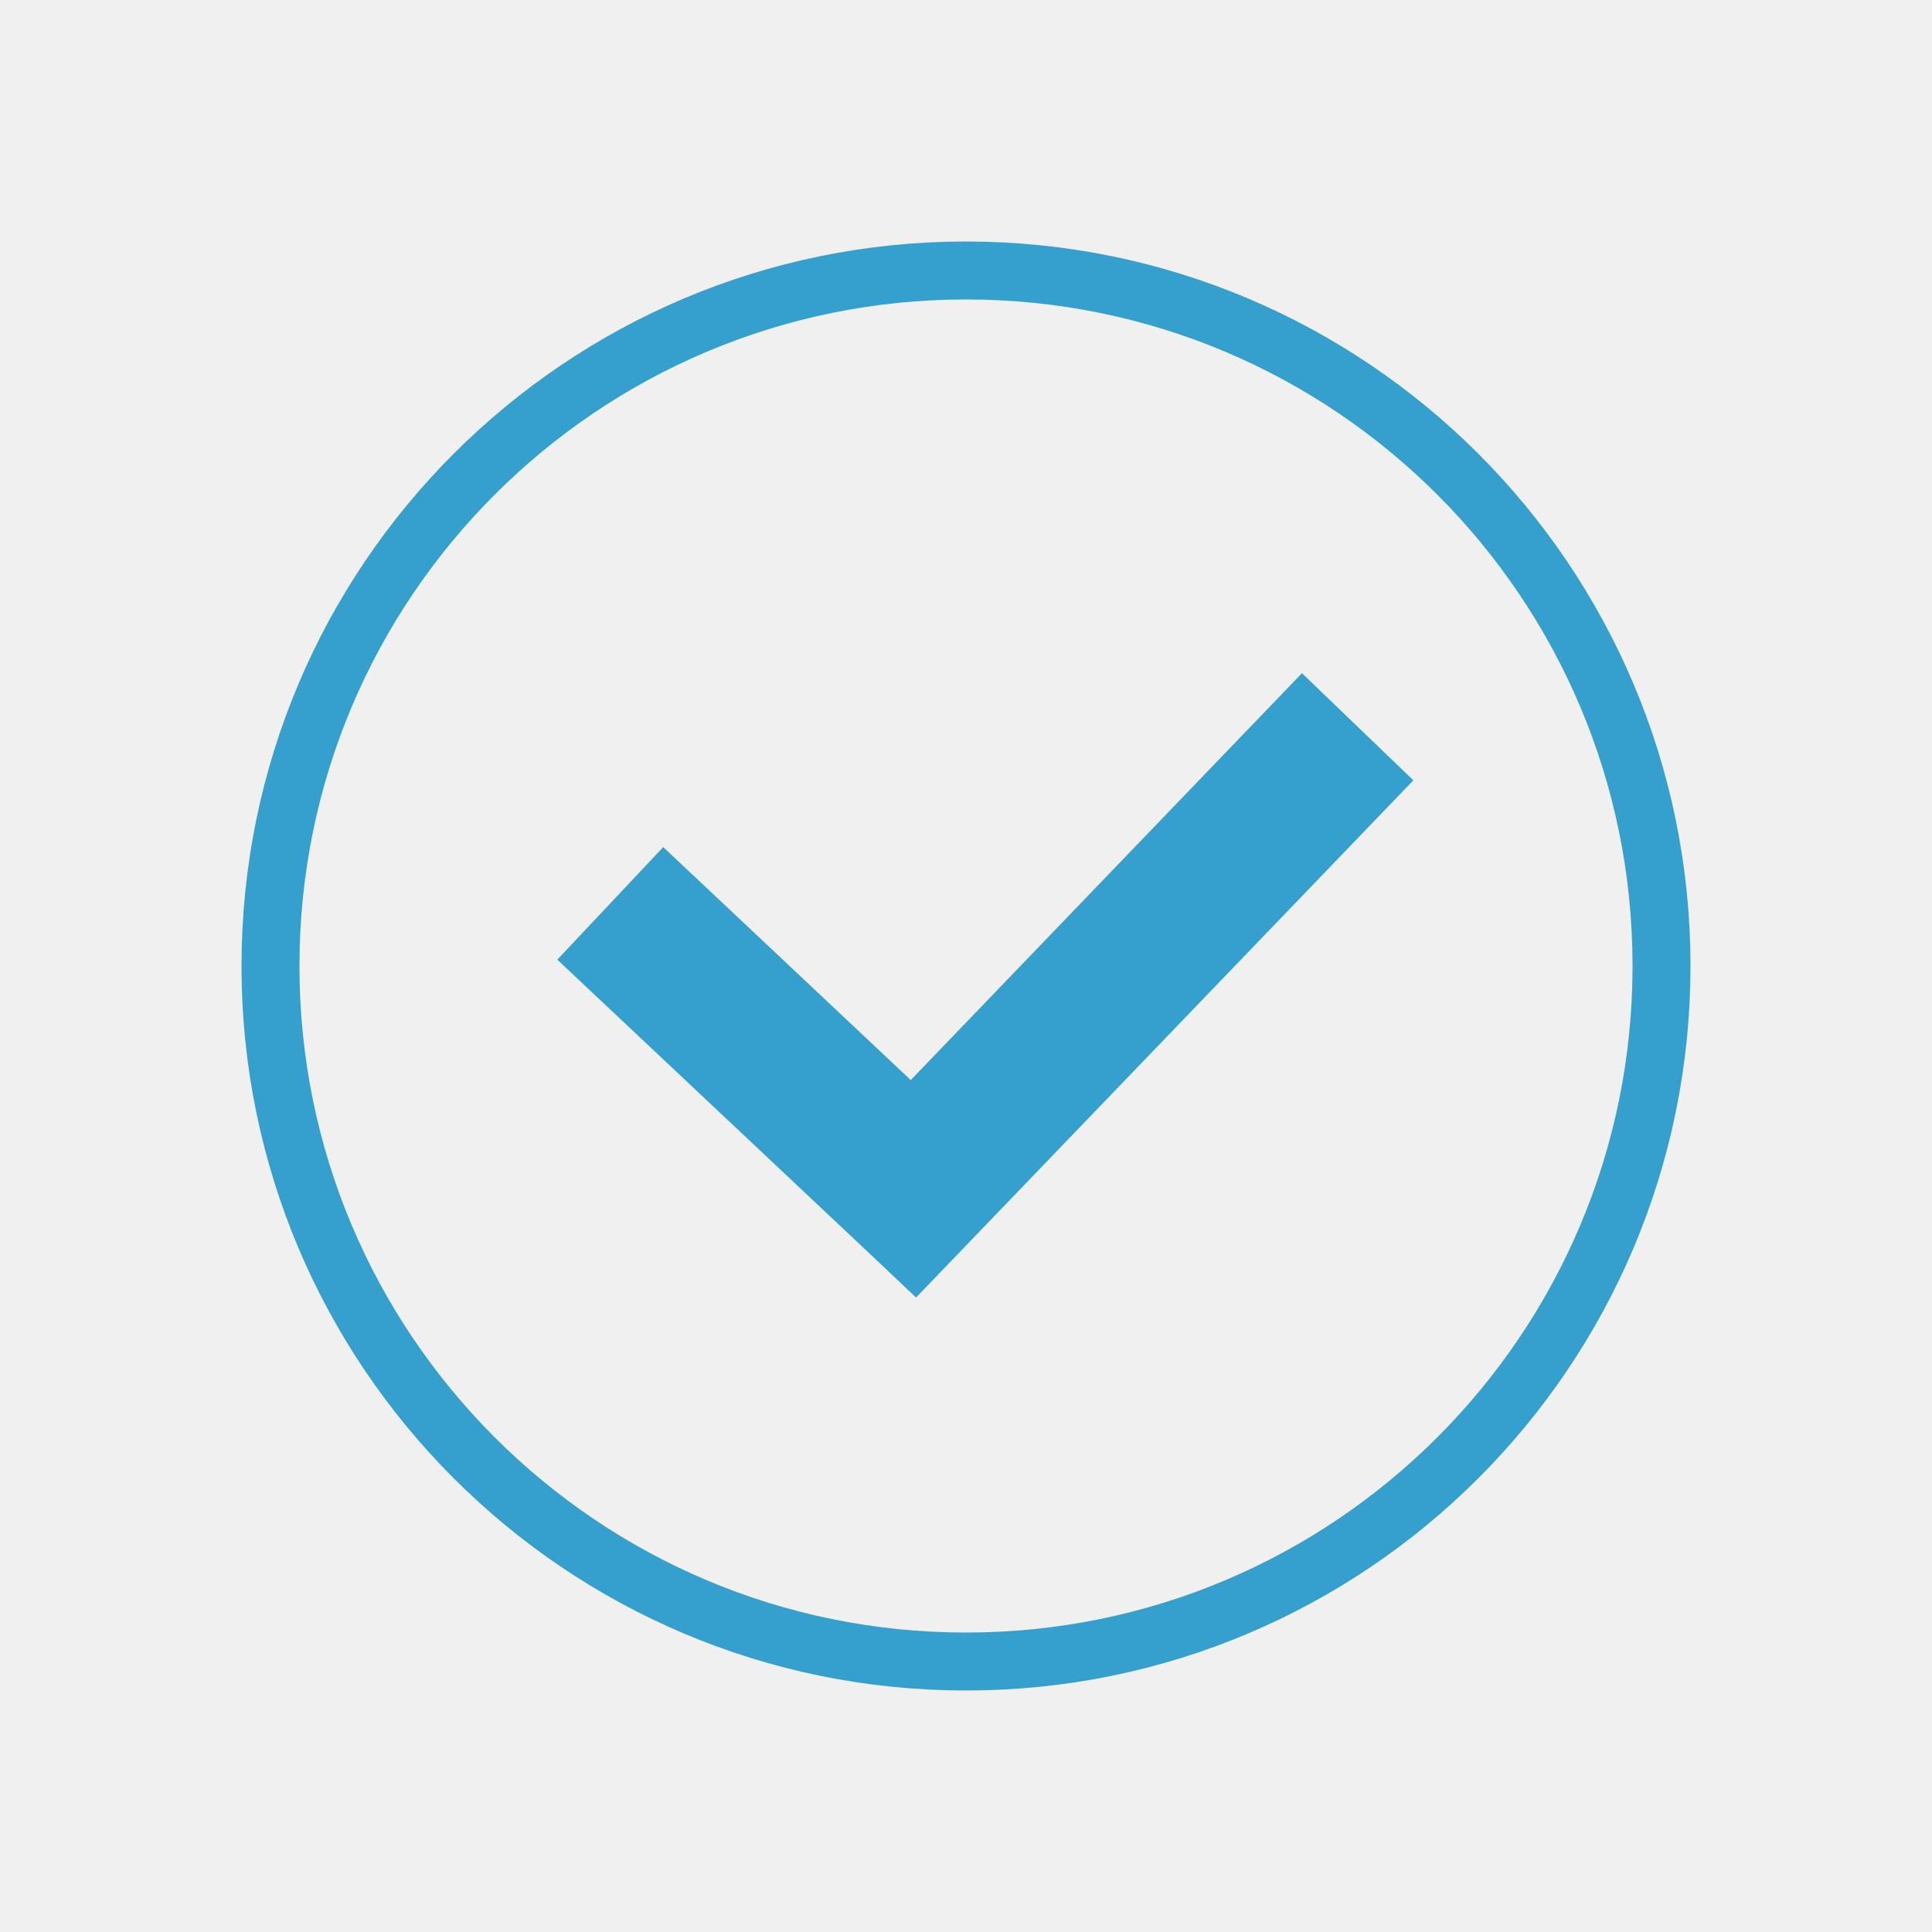
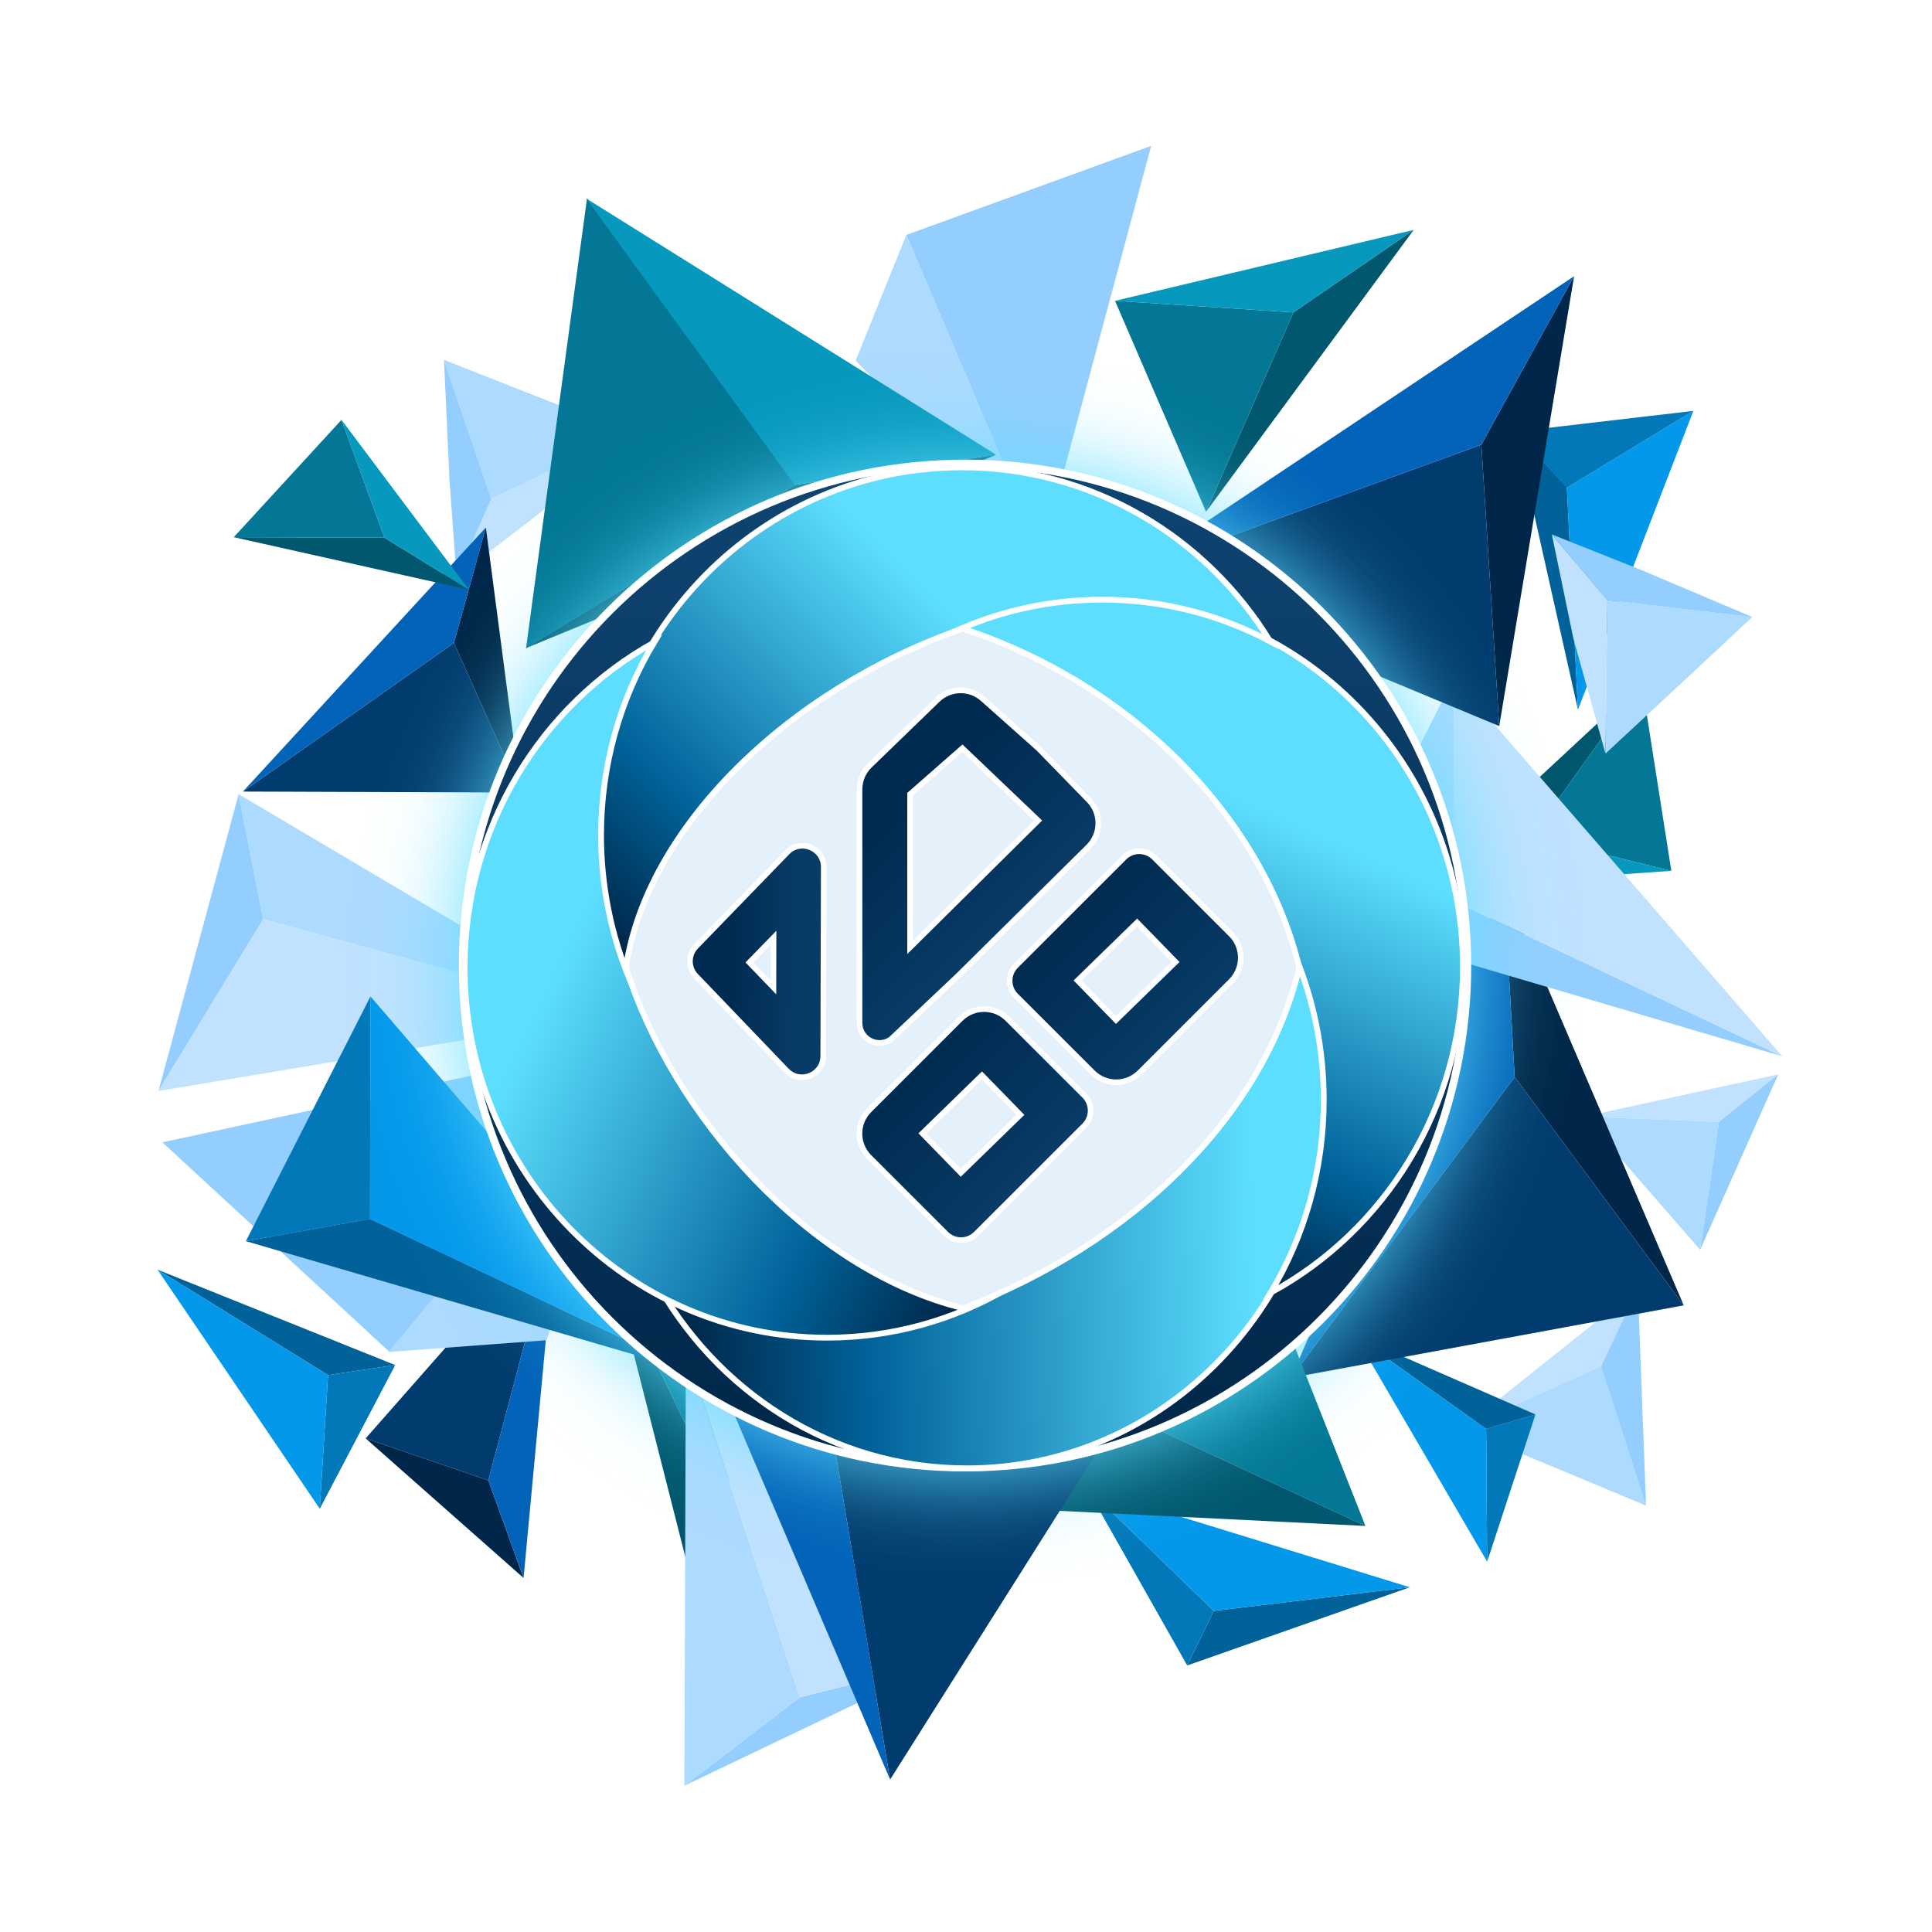
- <svg xmlns="http://www.w3.org/2000/svg" width="100px" height="100px" viewBox="0 0 100 100" version="1.1" style="background: #FFFFFF;">
-   <defs />
-   <g id="Symbols" stroke="none" stroke-width="1" fill="none" fill-rule="evenodd">
-     <g id="rsk-lab" stroke="#359FCE">
-       <g id="R[SK]" transform="translate(14, 14)">
-         <circle id="Oval-1" stroke-width="3" cx="36" cy="36" r="36" />
-         <path d="M20.5,35.5 L32.879,47.151" id="Line" stroke-width="8" stroke-linecap="square" />
-         <path d="M53.5,26.5 L33.303,47.505" id="Line" stroke-width="8" stroke-linecap="square" />
+ <svg xmlns="http://www.w3.org/2000/svg" width="2000px" height="2000px" viewBox="0 0 2000 2000" version="1.1">
+   <defs>
+     <filter x="-14.4%" y="-14.4%" width="128.8%" height="128.9%" filterUnits="objectBoundingBox" id="filter-1">
+       <feGaussianBlur stdDeviation="50" in="SourceGraphic" />
+     </filter>
+     <linearGradient x1="50%" y1="0%" x2="50%" y2="100%" id="linearGradient-2">
+       <stop stop-color="#0F4471" offset="0%" />
+       <stop stop-color="#002749" offset="100%" />
+     </linearGradient>
+     <linearGradient x1="5.849%" y1="76.38%" x2="89.188%" y2="73.884%" id="linearGradient-3">
+       <stop stop-color="#00294C" offset="0%" />
+       <stop stop-color="#006299" offset="30.936%" />
+       <stop stop-color="#5DDEFF" offset="100%" />
+     </linearGradient>
+     <linearGradient x1="71.386%" y1="100%" x2="96.644%" y2="42.398%" id="linearGradient-4">
+       <stop stop-color="#00294C" offset="0%" />
+       <stop stop-color="#006299" offset="30.936%" />
+       <stop stop-color="#5DDEFF" offset="100%" />
+     </linearGradient>
+     <linearGradient x1="7.252%" y1="71.935%" x2="54.303%" y2="23.038%" id="linearGradient-5">
+       <stop stop-color="#00294C" offset="0%" />
+       <stop stop-color="#006299" offset="30.936%" />
+       <stop stop-color="#5DDEFF" offset="100%" />
+     </linearGradient>
+     <linearGradient x1="72.015%" y1="95.926%" x2="5.894%" y2="63.739%" id="linearGradient-6">
+       <stop stop-color="#00294C" offset="0%" />
+       <stop stop-color="#006299" offset="30.936%" />
+       <stop stop-color="#5DDEFF" offset="100%" />
+     </linearGradient>
+     <linearGradient x1="22.907%" y1="28.842%" x2="52.076%" y2="73.392%" id="linearGradient-7">
+       <stop stop-color="#002B50" offset="0%" />
+       <stop stop-color="#083B66" offset="100%" />
+     </linearGradient>
+     <linearGradient x1="23.119%" y1="23.15%" x2="74.729%" y2="74.7%" id="linearGradient-8">
+       <stop stop-color="#002B50" offset="0%" />
+       <stop stop-color="#083B66" offset="100%" />
+     </linearGradient>
+     <linearGradient x1="25.272%" y1="25.3%" x2="76.881%" y2="76.85%" id="linearGradient-9">
+       <stop stop-color="#002B50" offset="0%" />
+       <stop stop-color="#083B66" offset="100%" />
+     </linearGradient>
+     <linearGradient x1="30.28%" y1="49.857%" x2="79.679%" y2="50.084%" id="linearGradient-10">
+       <stop stop-color="#002B50" offset="0%" />
+       <stop stop-color="#083B66" offset="100%" />
+     </linearGradient>
+   </defs>
+   <g id="Logo-2000x2000" stroke="none" stroke-width="1" fill="none" fill-rule="evenodd">
+     <rect fill="#FFFFFF" x="0" y="0" width="2000" height="2000" />
+     <g id="Logo" transform="translate(150, 150)">
+       <g>
+         <rect id="Rectangle" fill-opacity="0" fill="#FFFFFF" x="0" y="0" width="1700" height="1699.001" />
+         <g id="Crystals" transform="translate(13, 0.999412)" fill-rule="nonzero">
+           <g id="26" transform="translate(1306.99, 555.1734)">
+             <polygon id="Triangle" fill="#01576D" points="229.49 0.012 115.5 159.906 1.13686838e-13 213.374" />
+             <polygon id="Triangle" fill="#037795" points="260.15 195.347 115.5 159.906 229.5 0" />
+             <polygon id="Triangle" fill="#0698BD" points="0 213.374 115.5 159.906 260.15 195.347" />
+           </g>
+           <g id="25" transform="translate(1405.99, 274.3386)">
+             <polygon id="Triangle" fill="#006299" points="0 21.487 53 78.954 64.5 309.318" />
+             <polygon id="Triangle" fill="#0378B9" points="184 2.84217094e-14 53.06 79.528 0 21.488" />
+             <polygon id="Triangle" fill="#0498EB" points="64.5 309.318 53 79.454 184 0.001" />
+           </g>
+           <g id="24" transform="translate(472.493, 1169.812)">
+             <polygon id="Path" fill="#01576D" points="5.68434189e-14 0 85.509 176.826 77.5 304.821" />
+             <polygon id="Triangle" fill="#037795" points="185.649 66.081 85.754 177.326 1.70530257e-13 1.13686838e-13" />
+             <polygon id="Triangle" fill="#0698BD" points="77.5 304.821 85.509 176.826 185.649 66.081" />
+           </g>
+           <g id="23" transform="translate(545.501, 1245.277)">
+             <polygon id="Triangle" fill="#93CEFF" points="0 452.234 119.5 360.788 272 322.31" />
+             <polygon id="Triangle" fill="#ADDAFF" points="1.5 0 119.5 360.788 0 452.234" />
+             <polygon id="Triangle" fill="#C0E2FF" points="272 322.31 119.5 360.788 1.5 0" />
+           </g>
+           <g id="22" transform="translate(1443.49, 402.2634)">
+             <polygon id="Triangle" fill="#C0E2FF" points="57.5 67.96 55.5 226.867 22.19 107.371 0 0" />
+             <polygon id="Triangle" fill="#ADDAFF" points="57.5 67.96 207.5 85.45 139.7 148.708 55.5 226.867" />
+             <polygon id="Triangle" fill="#93CEFF" points="57.5 67.96 0 0 92.88 36.954 207.5 85.45" />
+           </g>
+           <g id="21" transform="translate(296.616, 221.5237)">
+             <polygon id="Triangle" fill="#C0E2FF" points="49 143.915 192.5 75.456 99.602 158.212 13 224.868" />
+             <polygon id="Triangle" fill="#ADDAFF" points="49 143.915 0 0 85.62 33.812 192.5 75.456" />
+             <polygon id="Triangle" fill="#93CEFF" points="49 143.915 13 224.868 5.739 124.956 0 0" />
+           </g>
+           <g id="20" transform="translate(1349.99, 1182.804)">
+             <polygon id="Triangle" fill="#C0E2FF" points="144.5 80.453 0 145.414 182.5 0" />
+             <polygon id="Triangle" fill="#ADDAFF" points="144.5 80.453 191 224.868 105.77 189.259 0 145.414" />
+             <polygon id="Triangle" fill="#93CEFF" points="144.39 80.513 182.5 0 191 224.868" />
+           </g>
+           <g id="19" transform="translate(215.512, 1113.155)">
+             <polygon id="Triangle" fill="#002749" points="127 268.342 163.455 369.313 2.84217094e-14 224.868" />
+             <polygon id="Triangle" fill="#023C6E" points="0 224.868 198 0 127 268.342" />
+             <polygon id="Triangle" fill="#0263B8" points="127 268.342 198 0 163.5 369.283" />
+           </g>
+           <g id="18" transform="translate(1476.84, 961.0347)">
+             <polygon id="Triangle" fill="#C0E2FF" points="139.65 49.371 -1.13686838e-13 43.844 200.79 0.19" />
+             <polygon id="Triangle" fill="#ADDAFF" points="139.65 49.371 120.15 181.793 0.15 43.874" />
+             <polygon id="Triangle" fill="#93CEFF" points="139.65 49.371 201.05 5.68434189e-14 120.15 181.793" />
+           </g>
+           <g id="17" transform="translate(1.0275, 671.1052)">
+             <polygon id="Triangle" fill="#93CEFF" points="83.001 0 108.501 129.424 0 307.319" />
+             <polygon id="Triangle" fill="#ADDAFF" points="469.5 228.865 108.501 129.424 83.001 0" />
+             <polygon id="Triangle" fill="#C0E2FF" points="-2.84217094e-14 307.319 108.501 129.424 469.5 228.865" />
+           </g>
+           <g id="16" transform="translate(5.0881, 922.0486)">
+             <polygon id="Triangle" fill="#93CEFF" points="505.403 0.409 234.903 326.217 0 109.485" />
+             <polygon id="Triangle" fill="#ADDAFF" points="505.923 5.68434189e-14 397.717 314.334 234.644 326.507" />
+           </g>
+           <g id="15" transform="translate(91.527, 880.4821)">
+             <polygon id="Triangle" fill="#006299" points="0.001 253.351 128.501 230.364 463.653 388.841" />
+             <polygon id="Triangle" fill="#0378B9" points="129.001 0 128.5 230.364 2.84217094e-14 253.351" />
+             <polygon id="Triangle" fill="#0498EB" points="463.5 388.771 128.501 230.364 129.001 0" />
+           </g>
+           <g id="14" transform="translate(0.0573, 1163.366)">
+             <polygon id="Triangle" fill="#006299" points="246.071 98.742 176.541 109.106 0 0" />
+             <polygon id="Triangle" fill="#0378B9" points="167.97 247.504 176.541 109.106 246.071 98.742" />
+             <polygon id="Triangle" fill="#0498EB" points="0 0 176.541 109.106 167.97 247.504" />
+           </g>
+           <g id="13" transform="translate(961.99, 1389.183)">
+             <polygon id="Triangle" fill="#006299" points="104 183.892 131.5 127.425 334.5 102.939" />
+             <polygon id="Triangle" fill="#0378B9" points="0 0 131.5 127.425 104 183.892" />
+             <polygon id="Triangle" fill="#0498EB" points="334.5 102.939 131.5 127.425 0 0" />
+           </g>
+           <g id="12" transform="translate(1239.99, 1231.775)">
+             <polygon id="Triangle" fill="#006299" points="186.5 81.452 135.5 96.443 0 0" />
+             <polygon id="Triangle" fill="#0378B9" points="136.5 233.862 135.5 96.443 186.5 81.452" />
+             <polygon id="Triangle" fill="#0498EB" points="0 0 135.5 96.443 136.5 233.862" />
+           </g>
+           <g id="11" transform="translate(1173.49, 766.0494)">
+             <polygon id="Triangle" fill="#002749" points="231.5 197.884 220.5 0 406.5 434.245" />
+             <polygon id="Triangle" fill="#023C6E" points="406.5 434.245 0 509.2 231.5 197.884" />
+             <polygon id="Triangle" fill="#0263B8" points="231.5 197.884 0 509.2 220.5 0" />
+           </g>
+           <g id="10" transform="translate(1213.99, 550.6761)">
+             <polygon id="Triangle" fill="#93CEFF" points="0 253.851 127.5 230.864 468 391.77" />
+             <polygon id="Triangle" fill="#ADDAFF" points="128.15 0 127.5 230.864 0 253.851" />
+             <polygon id="Triangle" fill="#C0E2FF" points="468 391.77 127.5 230.864 128 0" />
+           </g>
+           <g id="9" transform="translate(722.816, 0)">
+             <polygon id="Triangle" fill="#93CEFF" points="192.464 422.544 52.401 92.183 305.884 0" />
+             <polygon id="Triangle" fill="#ADDAFF" points="192.464 422.544 0 222.234 52.401 92.183" />
+           </g>
+           <g id="8" transform="translate(991.26, 86.94885)">
+             <polygon id="Triangle" fill="#01576D" points="94.23 291.828 184.73 85.45 309.23 0" />
+             <polygon id="Triangle" fill="#037795" points="0 73.463 184.73 85.45 94.23 291.828" />
+             <polygon id="Triangle" fill="#0698BD" points="309.23 0 184.73 85.45 0 73.463" />
+           </g>
+           <g id="6" transform="translate(1006.99, 134.9206)">
+             <polygon id="Triangle" fill="#002749" points="363.5 174.397 459.5 0 382 465.726" />
+             <polygon id="Triangle" fill="#023C6E" points="382 465.726 0 306.82 363.5 174.397" />
+             <polygon id="Triangle" fill="#0263B8" points="363.46 174.391 0 306.82 459.5 0" />
+           </g>
+           <g id="5" transform="translate(754.147, 988.7884)">
+             <polygon id="Triangle" fill="#037795" points="496.343 439.871 163.843 285.462 322.743 0" />
+             <polygon id="Triangle" fill="#01576D" points="163.843 285.462 496.343 439.871 -5.68434189e-14 415.366" />
+           </g>
+           <g id="4" transform="translate(540.915, 1181.515)">
+             <polygon id="Triangle" fill="#002749" points="153.5 125.926 0 0 438.995 158.907" />
+             <polygon id="Triangle" fill="#023C6E" points="438.995 158.907 217.5 509.7 153.5 125.926" />
+             <polygon id="Triangle" fill="#0263B8" points="153.5 125.926 217.5 509.7 0 0" />
+           </g>
+           <g id="3" transform="translate(380.516, 54.20771)">
+             <polygon id="Triangle" fill="#01576D" points="0.437 465.922 279.19 296.783 487.627 265.534" />
+             <polygon id="Triangle" fill="#037795" points="64.178 0 279.778 296.544 1 466.026" />
+             <polygon id="Triangle" fill="#0698BD" points="279.19 296.783 63.219 0.168 487.627 265.534" />
+           </g>
+           <g id="2" transform="translate(88.455, 395.0846)">
+             <polygon id="Triangle" fill="#002749" points="218.5 119.43 251.5 0 287.5 274.339" />
+             <polygon id="Triangle" fill="#023C6E" points="287.5 274.339 5.68434189e-14 273.339 218.5 119.43" />
+             <polygon id="Triangle" fill="#0263B8" points="218.5 119.43 1.42108547e-14 273.339 251.5 0" />
+           </g>
+           <g id="1" transform="translate(79, 283.6561)">
+             <polygon id="Triangle" fill="#01576D" points="0 121.429 156 121.928 243.5 175.897" />
+             <polygon id="Triangle" fill="#037795" points="111.5 0 156 121.928 0 121.429" />
+             <polygon id="Triangle" fill="#0698BD" points="243.5 175.897 156 121.928 111.5 0" />
+           </g>
+         </g>
+         <g id="Circle" transform="translate(329, 329.806)">
+           <ellipse id="Blur" fill="#5DDEFF" filter="url(#filter-1)" cx="520" cy="521.693" rx="520" ry="519.694" />
+           <ellipse id="Background-circle" stroke="#FFFFFF" stroke-width="8" fill="url(#linearGradient-2)" cx="520" cy="519.694" rx="520" ry="519.694" />
+           <path d="M197.8,842.685 C251.689,874.294 313.976,892.338 380.333,892.338 C585.154,892.338 751.194,720.421 751.194,508.352 C751.194,440.168 734.03,376.135 703.932,320.631 C816.675,386.589 892.8,511.938 892.8,655.719 C892.8,868.066 726.76,1040.208 521.938,1040.208 C382.576,1040.208 261.168,960.514 197.8,842.685 Z" id="Semicircle-1" stroke="#FFFFFF" stroke-width="6" fill="url(#linearGradient-3)" />
+           <path d="M340.437,320.955 C406.481,211.735 524.989,138.918 660.2,138.918 C867.439,138.918 1035.44,309.979 1035.44,520.994 C1035.44,667.223 954.761,794.267 836.254,858.491 C871.201,800.342 891.35,731.924 891.35,658.703 C891.35,447.412 723.573,276.128 516.61,276.128 C452.927,276.128 392.954,292.345 340.437,320.955 Z" id="Semicircle-2" stroke="#FFFFFF" stroke-width="6" fill="url(#linearGradient-4)" />
+           <path d="M342.733,723.575 C222.824,659.86 141,532.342 141,385.423 C141,174.768 309.218,3.998 516.725,3.998 C651.495,3.998 769.693,76.031 835.997,184.241 C783.977,156.6 724.789,140.967 662.005,140.967 C454.498,140.967 286.28,311.737 286.28,522.393 C286.28,596.233 306.949,665.173 342.733,723.575 Z" id="Semicircle-3" stroke="#FFFFFF" stroke-width="6" fill="url(#linearGradient-5)" />
+           <path d="M198.144,185.201 C163.299,243.315 143.217,311.638 143.217,384.743 C143.217,596.29 311.375,767.783 518.809,767.783 C583.292,767.783 643.979,751.211 697,722.015 C631.035,831.762 512.435,904.962 377.092,904.962 C169.934,904.962 2,733.47 2,521.923 C2,376.549 81.304,250.091 198.144,185.201 Z" id="Semicircle-4" stroke="#FFFFFF" stroke-width="6" fill="url(#linearGradient-6)" />
+           <path d="M866,521.672 C828.93,677.434 690.833,808.665 518.111,874.486 C358.424,835.239 216.662,674.162 169,521.672 C190.183,377.766 335.533,234.491 517.5,170.899 C695.518,229.361 828.93,368.772 866,521.672 Z" id="Center" stroke="#FFFFFF" stroke-width="6" fill="#E4F0FA" fill-rule="nonzero" />
+         </g>
+         <g id="Central-Figure" transform="translate(564, 564.6678)" fill-rule="nonzero" stroke="#FFFFFF" stroke-width="5.803">
+           <path d="M175.795,297.934 L175.795,102.445 C175.795,93.137 179.571,84.226 186.26,77.75 L256.546,9.691 C269.491,-2.843 289.92,-3.269 303.376,8.715 L361.15,60.167 L413.183,113.552 C426.367,127.079 426.169,148.7 412.74,161.984 L277.407,295.85 L208.35,361.147 C194.719,370.813 175.795,361.082 175.795,344.325 L175.795,297.934 Z" id="Trapeze" fill="url(#linearGradient-7)" />
+           <polygon id="Trapeze" fill="#E4F0FA" points="228.088 198.094 228.088 107.439 282.244 59.929 360.654 134.749 228.088 266.051" />
+           <path d="M185.796,483.178 C172.36,469.75 172.36,447.978 185.796,434.55 L280.382,340.02 C293.818,326.592 315.602,326.592 329.038,340.02 L408.564,419.499 C417.144,428.074 417.144,441.976 408.564,450.551 L296.392,562.658 C287.812,571.232 273.902,571.232 265.322,562.658 L185.796,483.178 Z" id="Rectangle" fill="url(#linearGradient-8)" />
+           <polygon id="Rectangle" fill="#E4F0FA" points="240.866 458.614 302.506 398.574 342.307 439.386 280.667 499.427" />
+           <path d="M337.613,316.137 C329.033,307.563 329.033,293.661 337.613,285.086 L449.786,172.979 C458.365,164.405 472.276,164.405 480.855,172.979 L560.381,252.459 C573.817,265.887 573.817,287.659 560.381,301.086 L465.795,395.617 C452.359,409.045 430.575,409.045 417.139,395.617 L337.613,316.137 Z" id="Rectangle" fill="url(#linearGradient-9)" />
+           <polygon id="Rectangle" fill="#E4F0FA" transform="translate(452.1967, 290.748) rotate(-44.2641) translate(-452.1967, -290.748) " points="409.164 262.232 495.213 262.257 495.23 319.264 409.18 319.239" />
+           <path d="M6.347,295.621 C-1.825,287.097 -1.789,273.64 6.428,265.159 L100.983,167.563 C114.737,153.367 138.788,163.135 138.735,182.895 L138.214,378.587 C138.162,398.348 114.059,407.987 100.381,393.718 L6.347,295.621 Z" id="Triangle" fill="url(#linearGradient-10)" />
+           <polygon id="Triangle" fill="#E4F0FA" points="86.653 307.466 61.778 281.663 86.79 255.992" />
+         </g>
      </g>
    </g>
  </g>
</svg>
